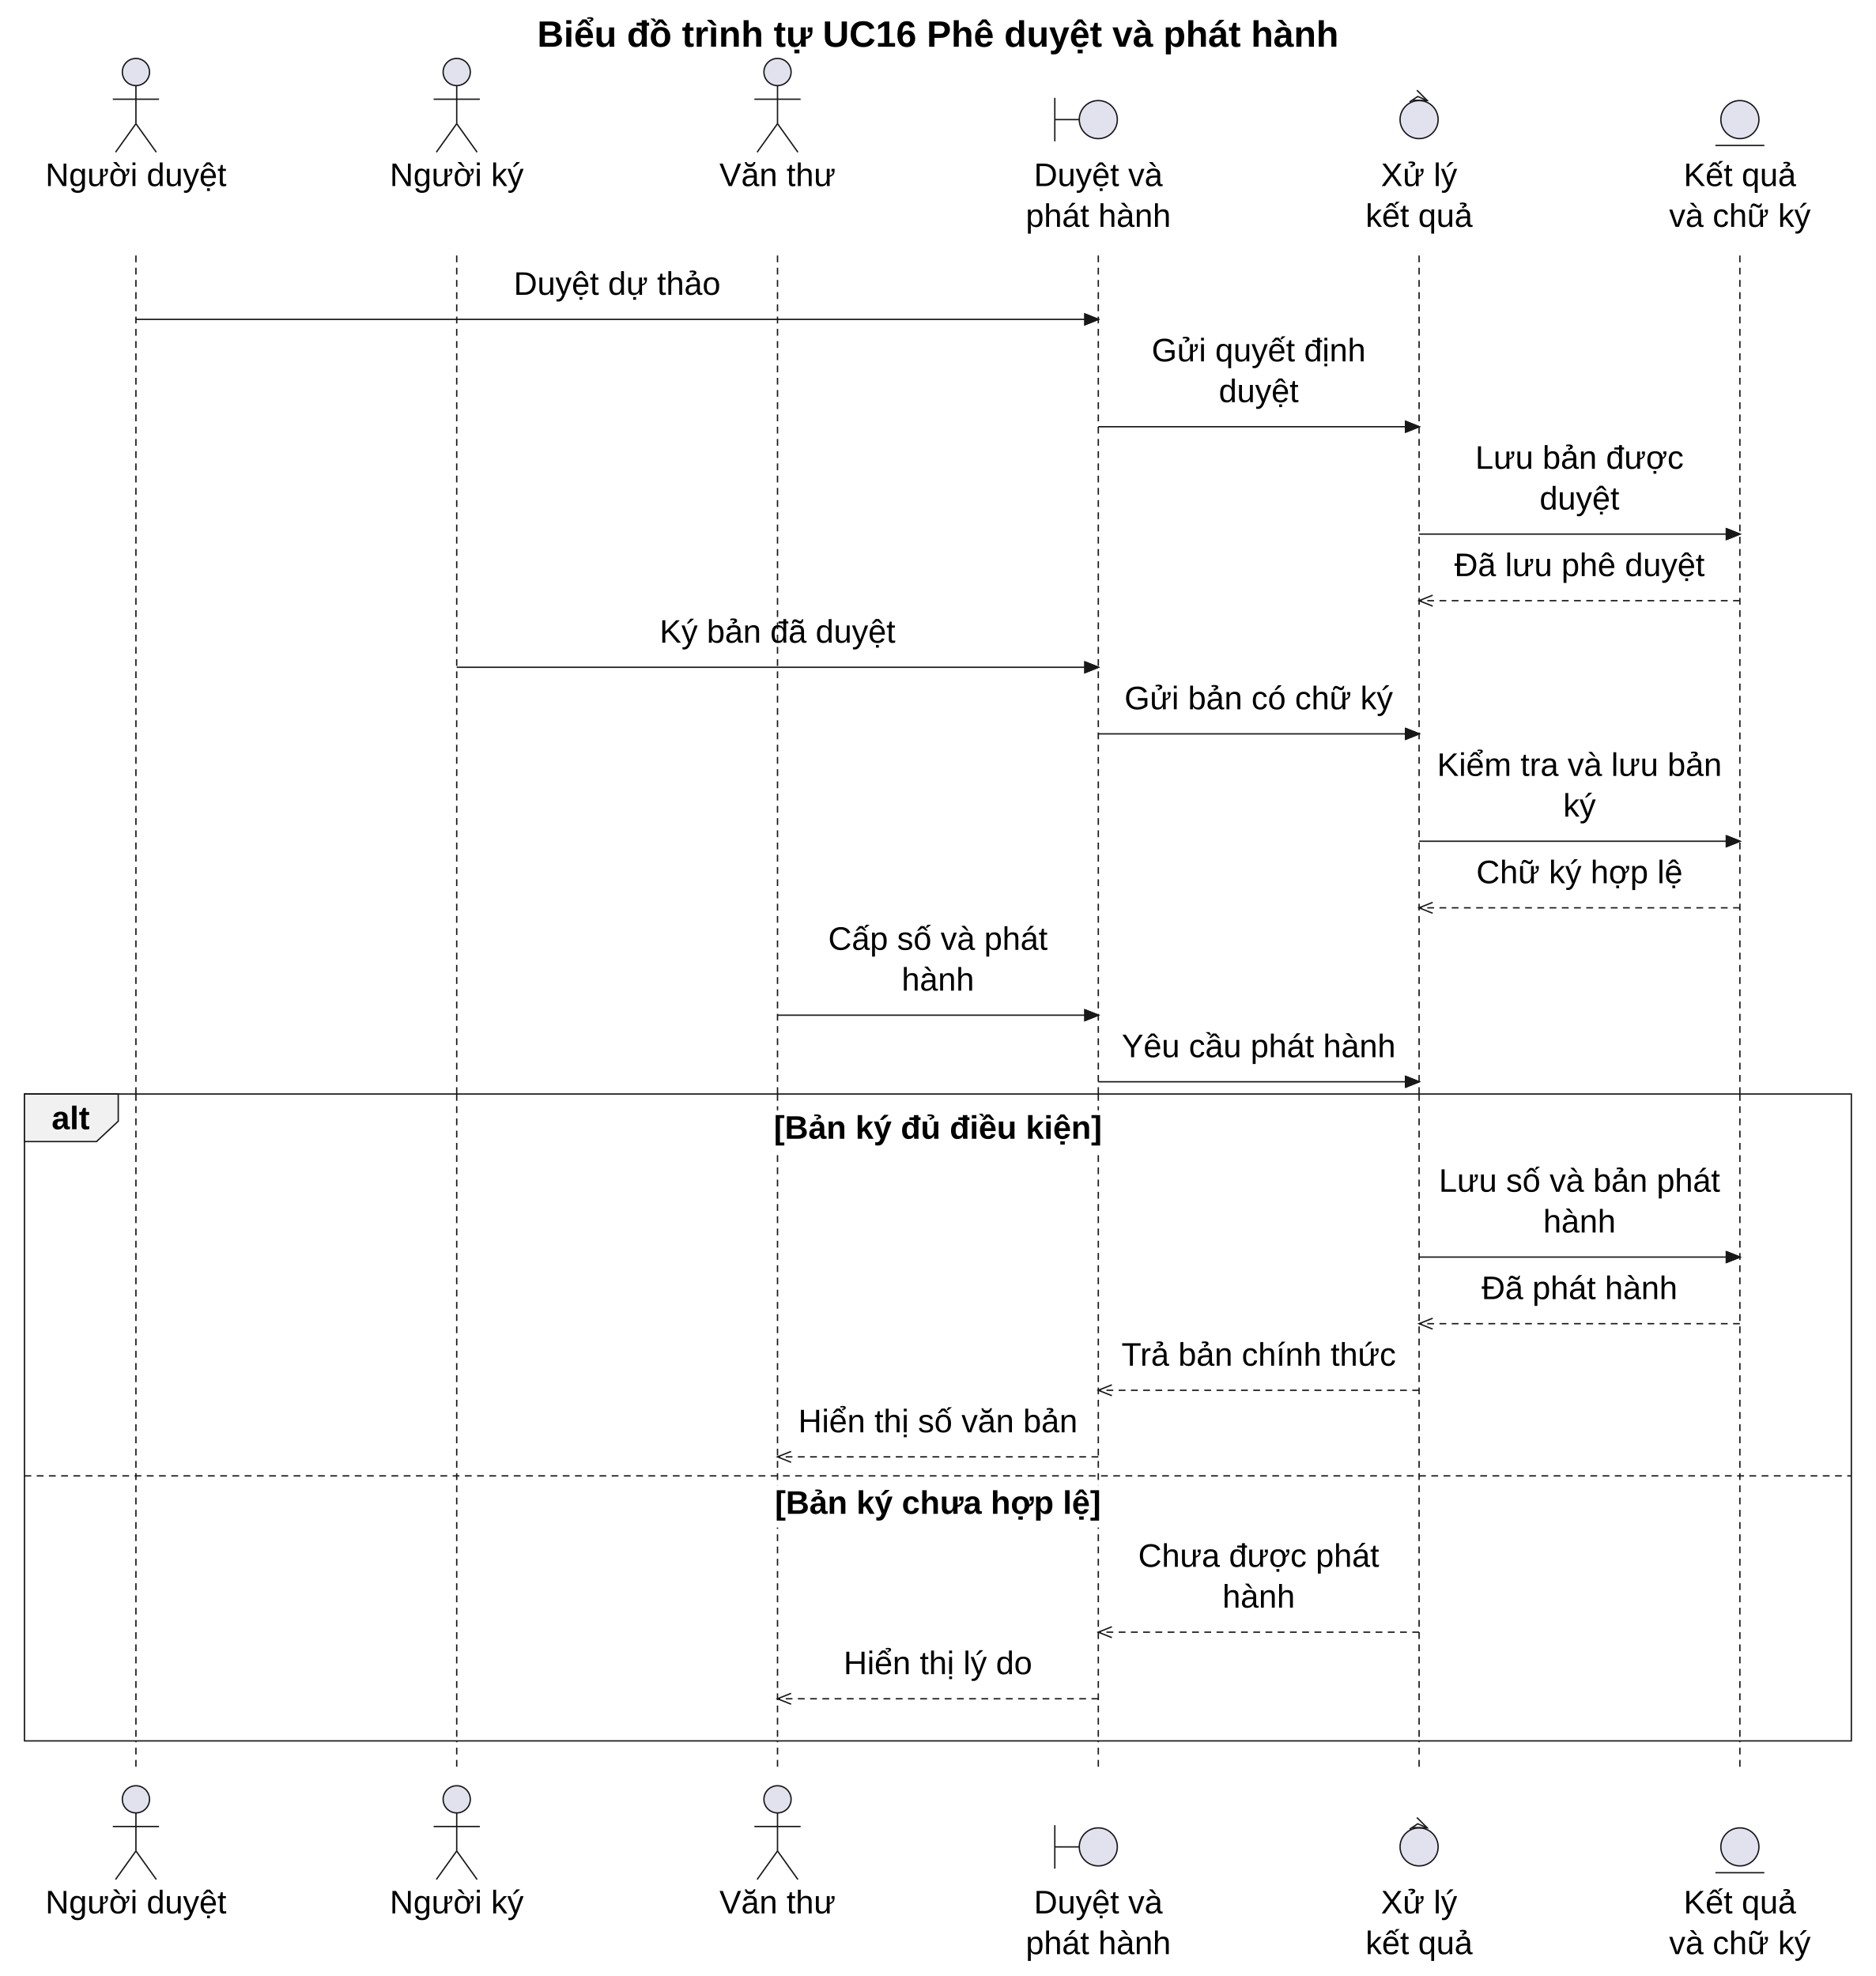
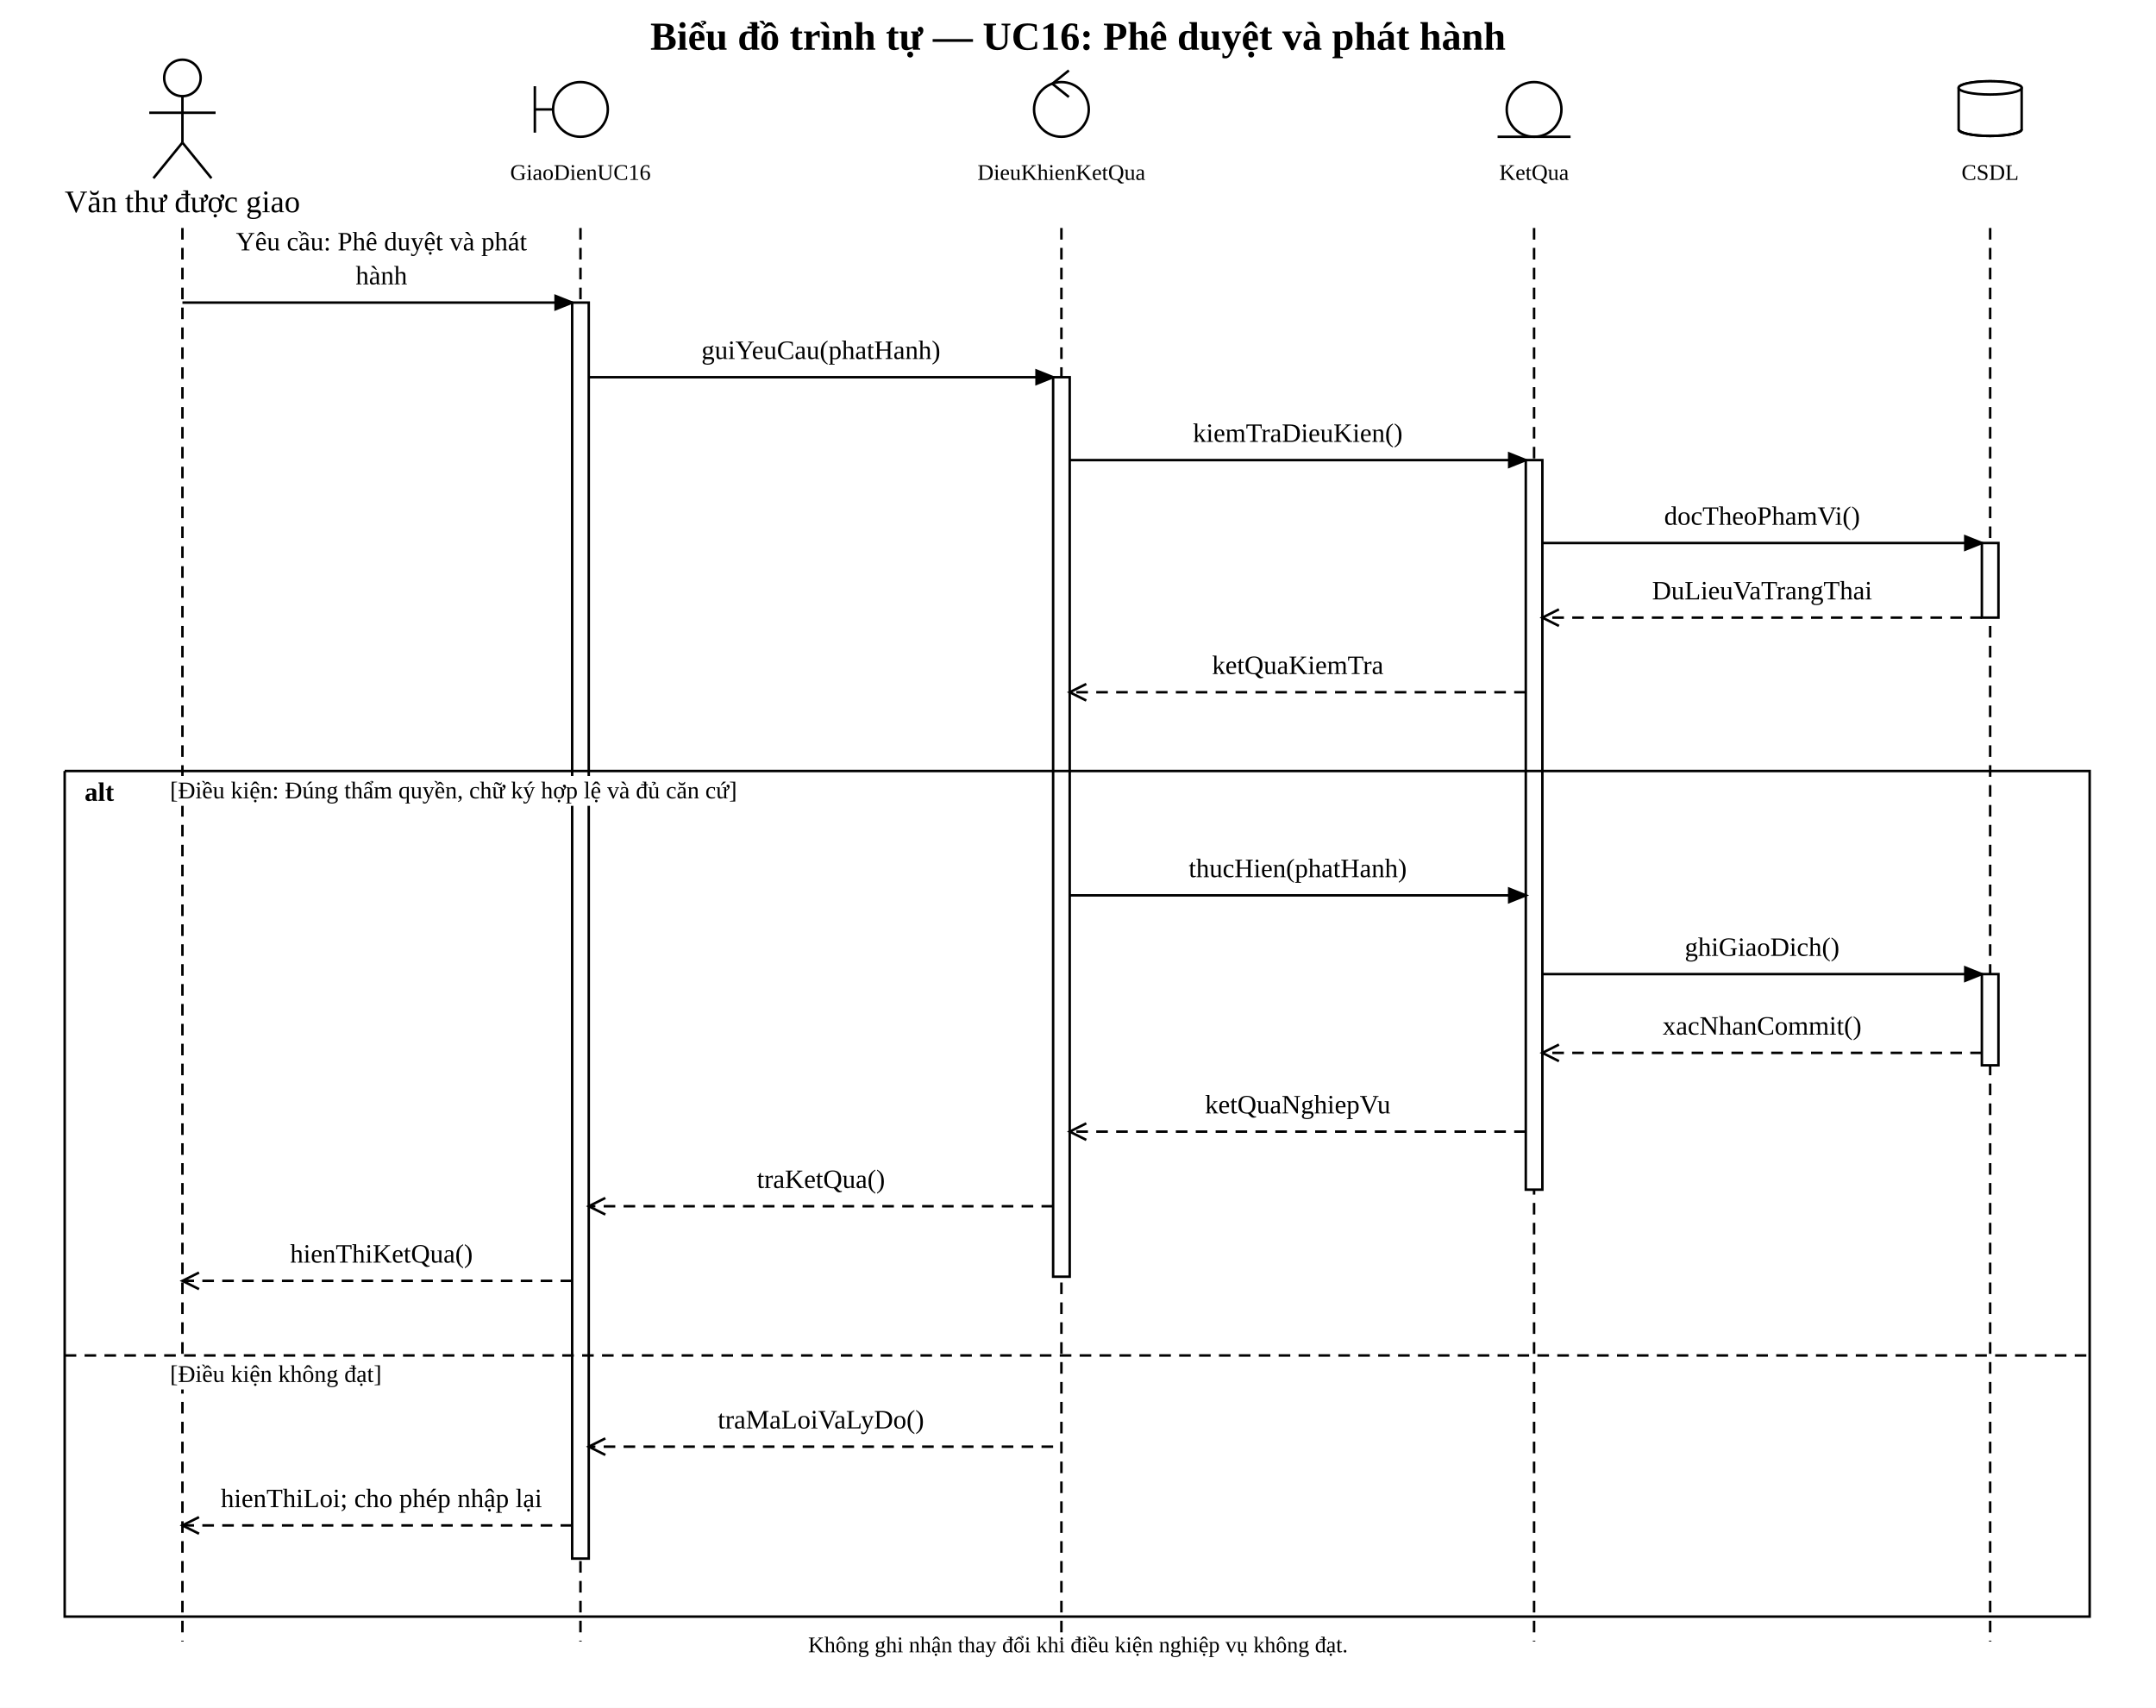
- <svg xmlns="http://www.w3.org/2000/svg" width="4140" height="4362" viewBox="0 0 1380 1454">
-   <rect width="1380" height="1454" fill="white" />
-   <text x="690.0" y="34.41" font-family="Arial" font-size="27" font-weight="bold" text-anchor="middle">Biểu đồ trình tự UC16 Phê duyệt và phát hành</text>
-   <circle cx="100.0" cy="53" r="10" fill="#E2E2EF" stroke="#181818" />
-   <polyline points="100.0,63 100.0,91" fill="none" stroke="#181818" stroke-width="1" />
-   <polyline points="83.0,73 117.0,73" fill="none" stroke="#181818" stroke-width="1" />
-   <polyline points="100.0,91 85.0,112" fill="none" stroke="#181818" stroke-width="1" />
-   <polyline points="100.0,91 115.0,112" fill="none" stroke="#181818" stroke-width="1" />
-   <text x="100.0" y="136.92" font-family="Arial" font-size="24" font-weight="normal" text-anchor="middle">Người duyệt</text>
-   <circle cx="336.0" cy="53" r="10" fill="#E2E2EF" stroke="#181818" />
-   <polyline points="336.0,63 336.0,91" fill="none" stroke="#181818" stroke-width="1" />
-   <polyline points="319.0,73 353.0,73" fill="none" stroke="#181818" stroke-width="1" />
-   <polyline points="336.0,91 321.0,112" fill="none" stroke="#181818" stroke-width="1" />
-   <polyline points="336.0,91 351.0,112" fill="none" stroke="#181818" stroke-width="1" />
-   <text x="336.0" y="136.92" font-family="Arial" font-size="24" font-weight="normal" text-anchor="middle">Người ký</text>
-   <circle cx="572.0" cy="53" r="10" fill="#E2E2EF" stroke="#181818" />
-   <polyline points="572.0,63 572.0,91" fill="none" stroke="#181818" stroke-width="1" />
-   <polyline points="555.0,73 589.0,73" fill="none" stroke="#181818" stroke-width="1" />
-   <polyline points="572.0,91 557.0,112" fill="none" stroke="#181818" stroke-width="1" />
-   <polyline points="572.0,91 587.0,112" fill="none" stroke="#181818" stroke-width="1" />
-   <text x="572.0" y="136.92" font-family="Arial" font-size="24" font-weight="normal" text-anchor="middle">Văn thư</text>
-   <circle cx="808.0" cy="88" r="14" fill="#E2E2EF" stroke="#181818" />
-   <polyline points="776.0,72 776.0,104" fill="none" stroke="#181818" stroke-width="1" />
-   <polyline points="776.0,88 794.0,88" fill="none" stroke="#181818" stroke-width="1" />
-   <text x="808.0" y="136.92" font-family="Arial" font-size="24" font-weight="normal" text-anchor="middle">Duyệt và</text>
-   <text x="808.0" y="166.92" font-family="Arial" font-size="24" font-weight="normal" text-anchor="middle">phát hành</text>
-   <circle cx="1044.0" cy="88" r="14" fill="#E2E2EF" stroke="#181818" />
-   <polyline points="1037.0,75 1043.0,71 1050.0,74" fill="none" stroke="#181818" stroke-width="1" />
-   <polyline points="1042.384,66.384 1050.0,74 1039.233,73.737" fill="none" stroke="#181818" stroke-width="1" />
-   <text x="1044.0" y="136.92" font-family="Arial" font-size="24" font-weight="normal" text-anchor="middle">Xử lý</text>
-   <text x="1044.0" y="166.92" font-family="Arial" font-size="24" font-weight="normal" text-anchor="middle">kết quả</text>
-   <circle cx="1280.0" cy="88" r="14" fill="#E2E2EF" stroke="#181818" />
-   <polyline points="1262.0,107 1298.0,107" fill="none" stroke="#181818" stroke-width="1" />
-   <text x="1280.0" y="136.92" font-family="Arial" font-size="24" font-weight="normal" text-anchor="middle">Kết quả</text>
-   <text x="1280.0" y="166.92" font-family="Arial" font-size="24" font-weight="normal" text-anchor="middle">và chữ ký</text>
-   <polyline points="100.0,188 100.0,1303.0" fill="none" stroke="#181818" stroke-width="1" stroke-dasharray="5 4" />
-   <polyline points="336.0,188 336.0,1303.0" fill="none" stroke="#181818" stroke-width="1" stroke-dasharray="5 4" />
-   <polyline points="572.0,188 572.0,1303.0" fill="none" stroke="#181818" stroke-width="1" stroke-dasharray="5 4" />
-   <polyline points="808.0,188 808.0,1303.0" fill="none" stroke="#181818" stroke-width="1" stroke-dasharray="5 4" />
-   <polyline points="1044.0,188 1044.0,1303.0" fill="none" stroke="#181818" stroke-width="1" stroke-dasharray="5 4" />
-   <polyline points="1280.0,188 1280.0,1303.0" fill="none" stroke="#181818" stroke-width="1" stroke-dasharray="5 4" />
-   <rect x="18" y="805.0" width="1344" height="476.0" rx="0" fill="white" stroke="#181818" />
-   <polyline points="100.0,805.0 100.0,1281.0" fill="none" stroke="#181818" stroke-width="1" stroke-dasharray="5 4" />
-   <polyline points="336.0,805.0 336.0,1281.0" fill="none" stroke="#181818" stroke-width="1" stroke-dasharray="5 4" />
-   <polyline points="572.0,805.0 572.0,1281.0" fill="none" stroke="#181818" stroke-width="1" stroke-dasharray="5 4" />
-   <polyline points="808.0,805.0 808.0,1281.0" fill="none" stroke="#181818" stroke-width="1" stroke-dasharray="5 4" />
-   <polyline points="1044.0,805.0 1044.0,1281.0" fill="none" stroke="#181818" stroke-width="1" stroke-dasharray="5 4" />
-   <polyline points="1280.0,805.0 1280.0,1281.0" fill="none" stroke="#181818" stroke-width="1" stroke-dasharray="5 4" />
-   <polygon points="18,805.0 87,805.0 87,825.0 71,840.0 18,840.0" fill="#F1F1F1" stroke="#181818" />
-   <text x="52" y="830.92" font-family="Arial" font-size="24" font-weight="bold" text-anchor="middle">alt</text>
-   <polyline points="18,1086.0 1362,1086.0" fill="none" stroke="#181818" stroke-width="1" stroke-dasharray="5 4" />
-   <polyline points="100.0,235.0 808.0,235.0" fill="none" stroke="#181818" stroke-width="1" />
-   <polyline points="798.0,231.0 808.0,235.0 798.0,239.0" fill="none" stroke="#181818" stroke-width="1" />
-   <polygon points="808.0,235.0 798.0,231.0 798.0,239.0" fill="#181818" stroke="#181818" />
-   <text x="454.0" y="216.92" font-family="Arial" font-size="24" font-weight="normal" text-anchor="middle">Duyệt dự thảo</text>
-   <polyline points="808.0,314.0 1044.0,314.0" fill="none" stroke="#181818" stroke-width="1" />
-   <polyline points="1034.0,310.0 1044.0,314.0 1034.0,318.0" fill="none" stroke="#181818" stroke-width="1" />
-   <polygon points="1044.0,314.0 1034.0,310.0 1034.0,318.0" fill="#181818" stroke="#181818" />
-   <text x="926.0" y="265.92" font-family="Arial" font-size="24" font-weight="normal" text-anchor="middle">Gửi quyết định</text>
-   <text x="926.0" y="295.92" font-family="Arial" font-size="24" font-weight="normal" text-anchor="middle">duyệt</text>
-   <polyline points="1044.0,393.0 1280.0,393.0" fill="none" stroke="#181818" stroke-width="1" />
-   <polyline points="1270.0,389.0 1280.0,393.0 1270.0,397.0" fill="none" stroke="#181818" stroke-width="1" />
-   <polygon points="1280.0,393.0 1270.0,389.0 1270.0,397.0" fill="#181818" stroke="#181818" />
-   <text x="1162.0" y="344.92" font-family="Arial" font-size="24" font-weight="normal" text-anchor="middle">Lưu bản được</text>
-   <text x="1162.0" y="374.92" font-family="Arial" font-size="24" font-weight="normal" text-anchor="middle">duyệt</text>
-   <polyline points="1280.0,442.0 1044.0,442.0" fill="none" stroke="#181818" stroke-width="1" stroke-dasharray="5 4" />
-   <polyline points="1054.0,446.0 1044.0,442.0 1054.0,438.0" fill="none" stroke="#181818" stroke-width="1" />
-   <text x="1162.0" y="423.92" font-family="Arial" font-size="24" font-weight="normal" text-anchor="middle">Đã lưu phê duyệt</text>
-   <polyline points="336.0,491.0 808.0,491.0" fill="none" stroke="#181818" stroke-width="1" />
-   <polyline points="798.0,487.0 808.0,491.0 798.0,495.0" fill="none" stroke="#181818" stroke-width="1" />
-   <polygon points="808.0,491.0 798.0,487.0 798.0,495.0" fill="#181818" stroke="#181818" />
-   <text x="572.0" y="472.92" font-family="Arial" font-size="24" font-weight="normal" text-anchor="middle">Ký bản đã duyệt</text>
-   <polyline points="808.0,540.0 1044.0,540.0" fill="none" stroke="#181818" stroke-width="1" />
-   <polyline points="1034.0,536.0 1044.0,540.0 1034.0,544.0" fill="none" stroke="#181818" stroke-width="1" />
-   <polygon points="1044.0,540.0 1034.0,536.0 1034.0,544.0" fill="#181818" stroke="#181818" />
-   <text x="926.0" y="521.92" font-family="Arial" font-size="24" font-weight="normal" text-anchor="middle">Gửi bản có chữ ký</text>
-   <polyline points="1044.0,619.0 1280.0,619.0" fill="none" stroke="#181818" stroke-width="1" />
-   <polyline points="1270.0,615.0 1280.0,619.0 1270.0,623.0" fill="none" stroke="#181818" stroke-width="1" />
-   <polygon points="1280.0,619.0 1270.0,615.0 1270.0,623.0" fill="#181818" stroke="#181818" />
-   <text x="1162.0" y="570.92" font-family="Arial" font-size="24" font-weight="normal" text-anchor="middle">Kiểm tra và lưu bản</text>
-   <text x="1162.0" y="600.92" font-family="Arial" font-size="24" font-weight="normal" text-anchor="middle">ký</text>
-   <polyline points="1280.0,668.0 1044.0,668.0" fill="none" stroke="#181818" stroke-width="1" stroke-dasharray="5 4" />
-   <polyline points="1054.0,672.0 1044.0,668.0 1054.0,664.0" fill="none" stroke="#181818" stroke-width="1" />
-   <text x="1162.0" y="649.92" font-family="Arial" font-size="24" font-weight="normal" text-anchor="middle">Chữ ký hợp lệ</text>
-   <polyline points="572.0,747.0 808.0,747.0" fill="none" stroke="#181818" stroke-width="1" />
-   <polyline points="798.0,743.0 808.0,747.0 798.0,751.0" fill="none" stroke="#181818" stroke-width="1" />
-   <polygon points="808.0,747.0 798.0,743.0 798.0,751.0" fill="#181818" stroke="#181818" />
-   <text x="690.0" y="698.92" font-family="Arial" font-size="24" font-weight="normal" text-anchor="middle">Cấp số và phát</text>
-   <text x="690.0" y="728.92" font-family="Arial" font-size="24" font-weight="normal" text-anchor="middle">hành</text>
-   <polyline points="808.0,796.0 1044.0,796.0" fill="none" stroke="#181818" stroke-width="1" />
-   <polyline points="1034.0,792.0 1044.0,796.0 1034.0,800.0" fill="none" stroke="#181818" stroke-width="1" />
-   <polygon points="1044.0,796.0 1034.0,792.0 1034.0,800.0" fill="#181818" stroke="#181818" />
-   <text x="926.0" y="777.92" font-family="Arial" font-size="24" font-weight="normal" text-anchor="middle">Yêu cầu phát hành</text>
-   <rect x="566.333" y="817.0" width="247.333" height="31.0" fill="white" />
-   <text x="690.0" y="837.92" font-family="Arial" font-size="24" font-weight="bold" text-anchor="middle">[Bản ký đủ điều kiện]</text>
-   <polyline points="1044.0,925.0 1280.0,925.0" fill="none" stroke="#181818" stroke-width="1" />
-   <polyline points="1270.0,921.0 1280.0,925.0 1270.0,929.0" fill="none" stroke="#181818" stroke-width="1" />
-   <polygon points="1280.0,925.0 1270.0,921.0 1270.0,929.0" fill="#181818" stroke="#181818" />
-   <text x="1162.0" y="876.92" font-family="Arial" font-size="24" font-weight="normal" text-anchor="middle">Lưu số và bản phát</text>
-   <text x="1162.0" y="906.92" font-family="Arial" font-size="24" font-weight="normal" text-anchor="middle">hành</text>
-   <polyline points="1280.0,974.0 1044.0,974.0" fill="none" stroke="#181818" stroke-width="1" stroke-dasharray="5 4" />
-   <polyline points="1054.0,978.0 1044.0,974.0 1054.0,970.0" fill="none" stroke="#181818" stroke-width="1" />
-   <text x="1162.0" y="955.92" font-family="Arial" font-size="24" font-weight="normal" text-anchor="middle">Đã phát hành</text>
-   <polyline points="1044.0,1023.0 808.0,1023.0" fill="none" stroke="#181818" stroke-width="1" stroke-dasharray="5 4" />
-   <polyline points="818.0,1027.0 808.0,1023.0 818.0,1019.0" fill="none" stroke="#181818" stroke-width="1" />
-   <text x="926.0" y="1004.92" font-family="Arial" font-size="24" font-weight="normal" text-anchor="middle">Trả bản chính thức</text>
-   <polyline points="808.0,1072.0 572.0,1072.0" fill="none" stroke="#181818" stroke-width="1" stroke-dasharray="5 4" />
-   <polyline points="582.0,1076.0 572.0,1072.0 582.0,1068.0" fill="none" stroke="#181818" stroke-width="1" />
-   <text x="690.0" y="1053.92" font-family="Arial" font-size="24" font-weight="normal" text-anchor="middle">Hiển thị số văn bản</text>
-   <rect x="567.167" y="1093.0" width="245.667" height="31.0" fill="white" />
-   <text x="690.0" y="1113.92" font-family="Arial" font-size="24" font-weight="bold" text-anchor="middle">[Bản ký chưa hợp lệ]</text>
-   <polyline points="1044.0,1201.0 808.0,1201.0" fill="none" stroke="#181818" stroke-width="1" stroke-dasharray="5 4" />
-   <polyline points="818.0,1205.0 808.0,1201.0 818.0,1197.0" fill="none" stroke="#181818" stroke-width="1" />
-   <text x="926.0" y="1152.92" font-family="Arial" font-size="24" font-weight="normal" text-anchor="middle">Chưa được phát</text>
-   <text x="926.0" y="1182.92" font-family="Arial" font-size="24" font-weight="normal" text-anchor="middle">hành</text>
-   <polyline points="808.0,1250.0 572.0,1250.0" fill="none" stroke="#181818" stroke-width="1" stroke-dasharray="5 4" />
-   <polyline points="582.0,1254.0 572.0,1250.0 582.0,1246.0" fill="none" stroke="#181818" stroke-width="1" />
-   <text x="690.0" y="1231.92" font-family="Arial" font-size="24" font-weight="normal" text-anchor="middle">Hiển thị lý do</text>
-   <circle cx="100.0" cy="1324.0" r="10" fill="#E2E2EF" stroke="#181818" />
-   <polyline points="100.0,1334.0 100.0,1362.0" fill="none" stroke="#181818" stroke-width="1" />
-   <polyline points="83.0,1344.0 117.0,1344.0" fill="none" stroke="#181818" stroke-width="1" />
-   <polyline points="100.0,1362.0 85.0,1383.0" fill="none" stroke="#181818" stroke-width="1" />
-   <polyline points="100.0,1362.0 115.0,1383.0" fill="none" stroke="#181818" stroke-width="1" />
-   <text x="100.0" y="1407.92" font-family="Arial" font-size="24" font-weight="normal" text-anchor="middle">Người duyệt</text>
-   <circle cx="336.0" cy="1324.0" r="10" fill="#E2E2EF" stroke="#181818" />
-   <polyline points="336.0,1334.0 336.0,1362.0" fill="none" stroke="#181818" stroke-width="1" />
-   <polyline points="319.0,1344.0 353.0,1344.0" fill="none" stroke="#181818" stroke-width="1" />
-   <polyline points="336.0,1362.0 321.0,1383.0" fill="none" stroke="#181818" stroke-width="1" />
-   <polyline points="336.0,1362.0 351.0,1383.0" fill="none" stroke="#181818" stroke-width="1" />
-   <text x="336.0" y="1407.92" font-family="Arial" font-size="24" font-weight="normal" text-anchor="middle">Người ký</text>
-   <circle cx="572.0" cy="1324.0" r="10" fill="#E2E2EF" stroke="#181818" />
-   <polyline points="572.0,1334.0 572.0,1362.0" fill="none" stroke="#181818" stroke-width="1" />
-   <polyline points="555.0,1344.0 589.0,1344.0" fill="none" stroke="#181818" stroke-width="1" />
-   <polyline points="572.0,1362.0 557.0,1383.0" fill="none" stroke="#181818" stroke-width="1" />
-   <polyline points="572.0,1362.0 587.0,1383.0" fill="none" stroke="#181818" stroke-width="1" />
-   <text x="572.0" y="1407.92" font-family="Arial" font-size="24" font-weight="normal" text-anchor="middle">Văn thư</text>
-   <circle cx="808.0" cy="1359.0" r="14" fill="#E2E2EF" stroke="#181818" />
-   <polyline points="776.0,1343.0 776.0,1375.0" fill="none" stroke="#181818" stroke-width="1" />
-   <polyline points="776.0,1359.0 794.0,1359.0" fill="none" stroke="#181818" stroke-width="1" />
-   <text x="808.0" y="1407.92" font-family="Arial" font-size="24" font-weight="normal" text-anchor="middle">Duyệt và</text>
-   <text x="808.0" y="1437.92" font-family="Arial" font-size="24" font-weight="normal" text-anchor="middle">phát hành</text>
-   <circle cx="1044.0" cy="1359.0" r="14" fill="#E2E2EF" stroke="#181818" />
-   <polyline points="1037.0,1346.0 1043.0,1342.0 1050.0,1345.0" fill="none" stroke="#181818" stroke-width="1" />
-   <polyline points="1042.384,1337.384 1050.0,1345.0 1039.233,1344.737" fill="none" stroke="#181818" stroke-width="1" />
-   <text x="1044.0" y="1407.92" font-family="Arial" font-size="24" font-weight="normal" text-anchor="middle">Xử lý</text>
-   <text x="1044.0" y="1437.92" font-family="Arial" font-size="24" font-weight="normal" text-anchor="middle">kết quả</text>
-   <circle cx="1280.0" cy="1359.0" r="14" fill="#E2E2EF" stroke="#181818" />
-   <polyline points="1262.0,1378.0 1298.0,1378.0" fill="none" stroke="#181818" stroke-width="1" />
-   <text x="1280.0" y="1407.92" font-family="Arial" font-size="24" font-weight="normal" text-anchor="middle">Kết quả</text>
-   <text x="1280.0" y="1437.92" font-family="Arial" font-size="24" font-weight="normal" text-anchor="middle">và chữ ký</text>
+ <svg xmlns="http://www.w3.org/2000/svg" width="2600" height="2060">
+   <rect width="100%" height="100%" fill="white" />
+   <text x="1300" y="60" font-family="Times New Roman" font-size="48" font-weight="bold" text-anchor="middle">Biểu đồ trình tự — UC16: Phê duyệt và phát hành</text>
+   <circle cx="220" cy="94" r="22" fill="white" stroke="black" stroke-width="3" />
+   <polyline points="220,116 220,172" fill="none" stroke="black" stroke-width="3" />
+   <polyline points="180,136 260,136" fill="none" stroke="black" stroke-width="3" />
+   <polyline points="220,172 185,215" fill="none" stroke="black" stroke-width="3" />
+   <polyline points="220,172 255,215" fill="none" stroke="black" stroke-width="3" />
+   <text x="220" y="256" font-family="Times New Roman" font-size="38" font-weight="normal" text-anchor="middle">Văn thư được giao</text>
+   <circle cx="700" cy="132" r="33" fill="white" stroke="black" stroke-width="3" />
+   <polyline points="645,104 645,160" fill="none" stroke="black" stroke-width="3" />
+   <polyline points="645,132 667,132" fill="none" stroke="black" stroke-width="3" />
+   <text x="700" y="217" font-family="Times New Roman" font-size="27" font-weight="normal" text-anchor="middle">GiaoDienUC16</text>
+   <circle cx="1280" cy="132" r="33" fill="white" stroke="black" stroke-width="3" />
+   <polyline points="1289,85 1269,101 1289,117" fill="none" stroke="black" stroke-width="3" />
+   <text x="1280" y="217" font-family="Times New Roman" font-size="27" font-weight="normal" text-anchor="middle">DieuKhienKetQua</text>
+   <circle cx="1850" cy="132" r="33" fill="white" stroke="black" stroke-width="3" />
+   <polyline points="1806,165 1894,165" fill="none" stroke="black" stroke-width="3" />
+   <text x="1850" y="217" font-family="Times New Roman" font-size="27" font-weight="normal" text-anchor="middle">KetQua</text>
+   <path d="M 2362 106 V 156 A 38 8 0 0 0 2438 156 V 106 A 38 8 0 0 0 2362 106 Z" fill="white" stroke="black" stroke-width="3" />
+   <ellipse cx="2400" cy="106" rx="38" ry="8" fill="white" stroke="black" stroke-width="3" />
+   <path d="M 2362 156 A 38 8 0 0 0 2438 156" fill="none" stroke="black" stroke-width="3" />
+   <text x="2400" y="217" font-family="Times New Roman" font-size="27" font-weight="normal" text-anchor="middle">CSDL</text>
+   <polyline points="220,275 220,1980" fill="none" stroke="black" stroke-width="3" stroke-dasharray="14 10" />
+   <polyline points="700,275 700,1980" fill="none" stroke="black" stroke-width="3" stroke-dasharray="14 10" />
+   <polyline points="1280,275 1280,1980" fill="none" stroke="black" stroke-width="3" stroke-dasharray="14 10" />
+   <polyline points="1850,275 1850,1980" fill="none" stroke="black" stroke-width="3" stroke-dasharray="14 10" />
+   <polyline points="2400,275 2400,1980" fill="none" stroke="black" stroke-width="3" stroke-dasharray="14 10" />
+   <rect x="690" y="365" width="20" height="1515" rx="0" fill="white" stroke="black" stroke-width="3" />
+   <rect x="1270" y="455" width="20" height="1085" rx="0" fill="white" stroke="black" stroke-width="3" />
+   <rect x="1840" y="555" width="20" height="880" rx="0" fill="white" stroke="black" stroke-width="3" />
+   <rect x="2390" y="655" width="20" height="90" rx="0" fill="white" stroke="black" stroke-width="3" />
+   <rect x="2390" y="1175" width="20" height="110" rx="0" fill="white" stroke="black" stroke-width="3" />
+   <polyline points="220,365 690,365" fill="none" stroke="black" stroke-width="3" />
+   <polygon points="690,365 670.0,357.0 670.0,373.0" fill="black" stroke="black" stroke-width="3" />
+   <rect x="280.0" y="272" width="360.0" height="39" fill="white" />
+   <text x="460.0" y="302" font-family="Times New Roman" font-size="32" font-weight="normal" text-anchor="middle">Yêu cầu: Phê duyệt và phát</text>
+   <rect x="424.0" y="313" width="72.0" height="39" fill="white" />
+   <text x="460.0" y="343" font-family="Times New Roman" font-size="32" font-weight="normal" text-anchor="middle">hành</text>
+   <polyline points="710,455 1270,455" fill="none" stroke="black" stroke-width="3" />
+   <polygon points="1270,455 1250.0,447.0 1250.0,463.0" fill="black" stroke="black" stroke-width="3" />
+   <rect x="839.523" y="403" width="300.953" height="39" fill="white" />
+   <text x="990.0" y="433" font-family="Times New Roman" font-size="32" font-weight="normal" text-anchor="middle">guiYeuCau(phatHanh)</text>
+   <polyline points="1290,555 1840,555" fill="none" stroke="black" stroke-width="3" />
+   <polygon points="1840,555 1820.0,547.0 1820.0,563.0" fill="black" stroke="black" stroke-width="3" />
+   <rect x="1432.508" y="503" width="264.984" height="39" fill="white" />
+   <text x="1565.0" y="533" font-family="Times New Roman" font-size="32" font-weight="normal" text-anchor="middle">kiemTraDieuKien()</text>
+   <polyline points="1860,655 2390,655" fill="none" stroke="black" stroke-width="3" />
+   <polygon points="2390,655 2370.0,647.0 2370.0,663.0" fill="black" stroke="black" stroke-width="3" />
+   <rect x="2000.516" y="603" width="248.969" height="39" fill="white" />
+   <text x="2125.0" y="633" font-family="Times New Roman" font-size="32" font-weight="normal" text-anchor="middle">docTheoPhamVi()</text>
+   <polyline points="2390,745 1860,745" fill="none" stroke="black" stroke-width="3" stroke-dasharray="14 10" />
+   <polyline points="1880,735 1860,745 1880,755" fill="none" stroke="black" stroke-width="3" />
+   <rect x="1984.539" y="693" width="280.922" height="39" fill="white" />
+   <text x="2125.0" y="723" font-family="Times New Roman" font-size="32" font-weight="normal" text-anchor="middle">DuLieuVaTrangThai</text>
+   <polyline points="1840,835 1290,835" fill="none" stroke="black" stroke-width="3" stroke-dasharray="14 10" />
+   <polyline points="1310,825 1290,835 1310,845" fill="none" stroke="black" stroke-width="3" />
+   <rect x="1456.008" y="783" width="217.984" height="39" fill="white" />
+   <text x="1565.0" y="813" font-family="Times New Roman" font-size="32" font-weight="normal" text-anchor="middle">ketQuaKiemTra</text>
+   <polyline points="78,930 2520,930 2520,1950 78,1950 78,930" fill="none" stroke="black" stroke-width="3" />
+   <text x="102" y="966" font-family="Times New Roman" font-size="32" font-weight="bold" text-anchor="start">alt</text>
+   <rect x="200" y="936" width="703.0" height="36" fill="white" />
+   <text x="205" y="963" font-family="Times New Roman" font-size="29" font-weight="normal" text-anchor="start">[Điều kiện: Đúng thẩm quyền, chữ ký hợp lệ và đủ căn cứ]</text>
+   <polyline points="1290,1080 1840,1080" fill="none" stroke="black" stroke-width="3" />
+   <polygon points="1840,1080 1820.0,1072.0 1820.0,1088.0" fill="black" stroke="black" stroke-width="3" />
+   <rect x="1428.5" y="1028" width="273.0" height="39" fill="white" />
+   <text x="1565.0" y="1058" font-family="Times New Roman" font-size="32" font-weight="normal" text-anchor="middle">thucHien(phatHanh)</text>
+   <polyline points="1860,1175 2390,1175" fill="none" stroke="black" stroke-width="3" />
+   <polygon points="2390,1175 2370.0,1167.0 2370.0,1183.0" fill="black" stroke="black" stroke-width="3" />
+   <rect x="2026.5" y="1123" width="197.0" height="39" fill="white" />
+   <text x="2125.0" y="1153" font-family="Times New Roman" font-size="32" font-weight="normal" text-anchor="middle">ghiGiaoDich()</text>
+   <polyline points="2390,1270 1860,1270" fill="none" stroke="black" stroke-width="3" stroke-dasharray="14 10" />
+   <polyline points="1880,1260 1860,1270 1880,1280" fill="none" stroke="black" stroke-width="3" />
+   <rect x="2000.0" y="1218" width="250.0" height="39" fill="white" />
+   <text x="2125.0" y="1248" font-family="Times New Roman" font-size="32" font-weight="normal" text-anchor="middle">xacNhanCommit()</text>
+   <polyline points="1840,1365 1290,1365" fill="none" stroke="black" stroke-width="3" stroke-dasharray="14 10" />
+   <polyline points="1310,1355 1290,1365 1310,1375" fill="none" stroke="black" stroke-width="3" />
+   <rect x="1447.516" y="1313" width="234.969" height="39" fill="white" />
+   <text x="1565.0" y="1343" font-family="Times New Roman" font-size="32" font-weight="normal" text-anchor="middle">ketQuaNghiepVu</text>
+   <polyline points="1270,1455 710,1455" fill="none" stroke="black" stroke-width="3" stroke-dasharray="14 10" />
+   <polyline points="730,1445 710,1455 730,1465" fill="none" stroke="black" stroke-width="3" />
+   <rect x="907.5" y="1403" width="165.0" height="39" fill="white" />
+   <text x="990.0" y="1433" font-family="Times New Roman" font-size="32" font-weight="normal" text-anchor="middle">traKetQua()</text>
+   <polyline points="690,1545 220,1545" fill="none" stroke="black" stroke-width="3" stroke-dasharray="14 10" />
+   <polyline points="240,1535 220,1545 240,1555" fill="none" stroke="black" stroke-width="3" />
+   <rect x="344.5" y="1493" width="231.0" height="39" fill="white" />
+   <text x="460.0" y="1523" font-family="Times New Roman" font-size="32" font-weight="normal" text-anchor="middle">hienThiKetQua()</text>
+   <polyline points="78,1635 2520,1635" fill="none" stroke="black" stroke-width="3" stroke-dasharray="14 10" />
+   <rect x="200" y="1640" width="270.0" height="36" fill="white" />
+   <text x="205" y="1667" font-family="Times New Roman" font-size="29" font-weight="normal" text-anchor="start">[Điều kiện không đạt]</text>
+   <polyline points="1270,1745 710,1745" fill="none" stroke="black" stroke-width="3" stroke-dasharray="14 10" />
+   <polyline points="730,1735 710,1745 730,1755" fill="none" stroke="black" stroke-width="3" />
+   <rect x="857.547" y="1693" width="264.906" height="39" fill="white" />
+   <text x="990.0" y="1723" font-family="Times New Roman" font-size="32" font-weight="normal" text-anchor="middle">traMaLoiVaLyDo()</text>
+   <polyline points="690,1840 220,1840" fill="none" stroke="black" stroke-width="3" stroke-dasharray="14 10" />
+   <polyline points="240,1830 220,1840 240,1850" fill="none" stroke="black" stroke-width="3" />
+   <rect x="261.0" y="1788" width="398.0" height="39" fill="white" />
+   <text x="460.0" y="1818" font-family="Times New Roman" font-size="32" font-weight="normal" text-anchor="middle">hienThiLoi; cho phép nhập lại</text>
+   <text x="1300" y="1993" font-family="Times New Roman" font-size="27" font-weight="normal" text-anchor="middle">Không ghi nhận thay đổi khi điều kiện nghiệp vụ không đạt.</text>
</svg>
